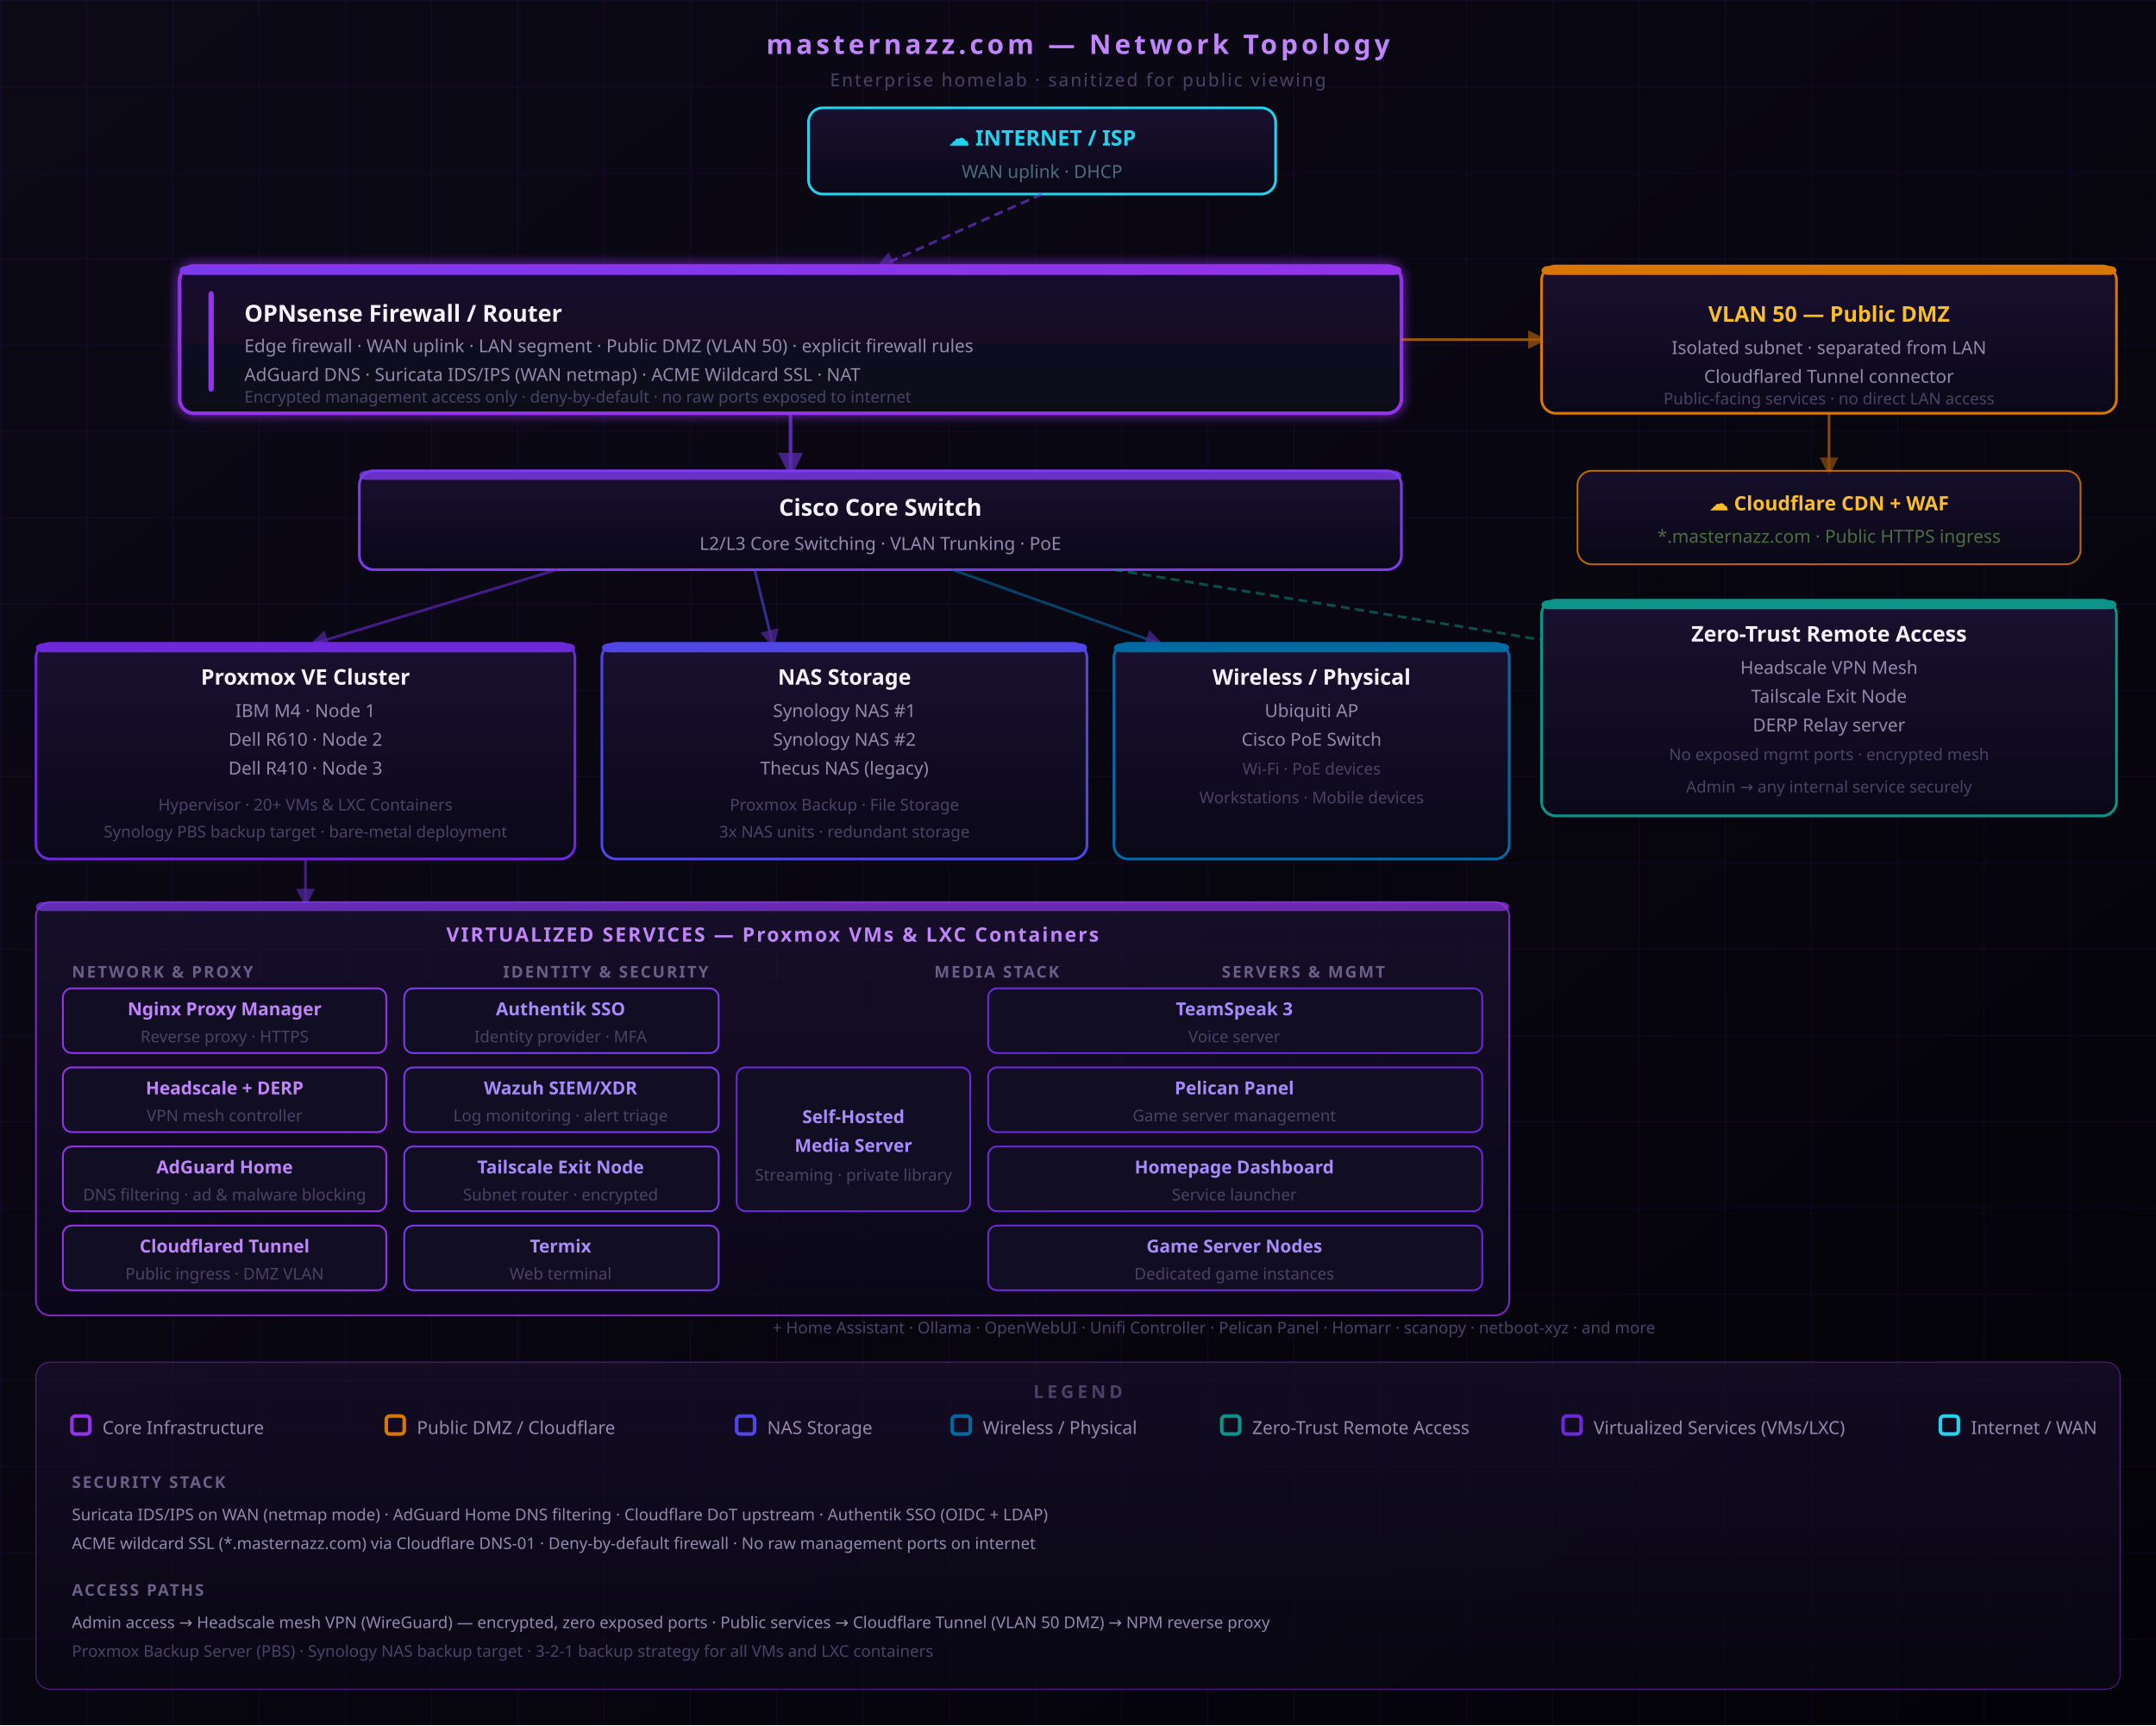
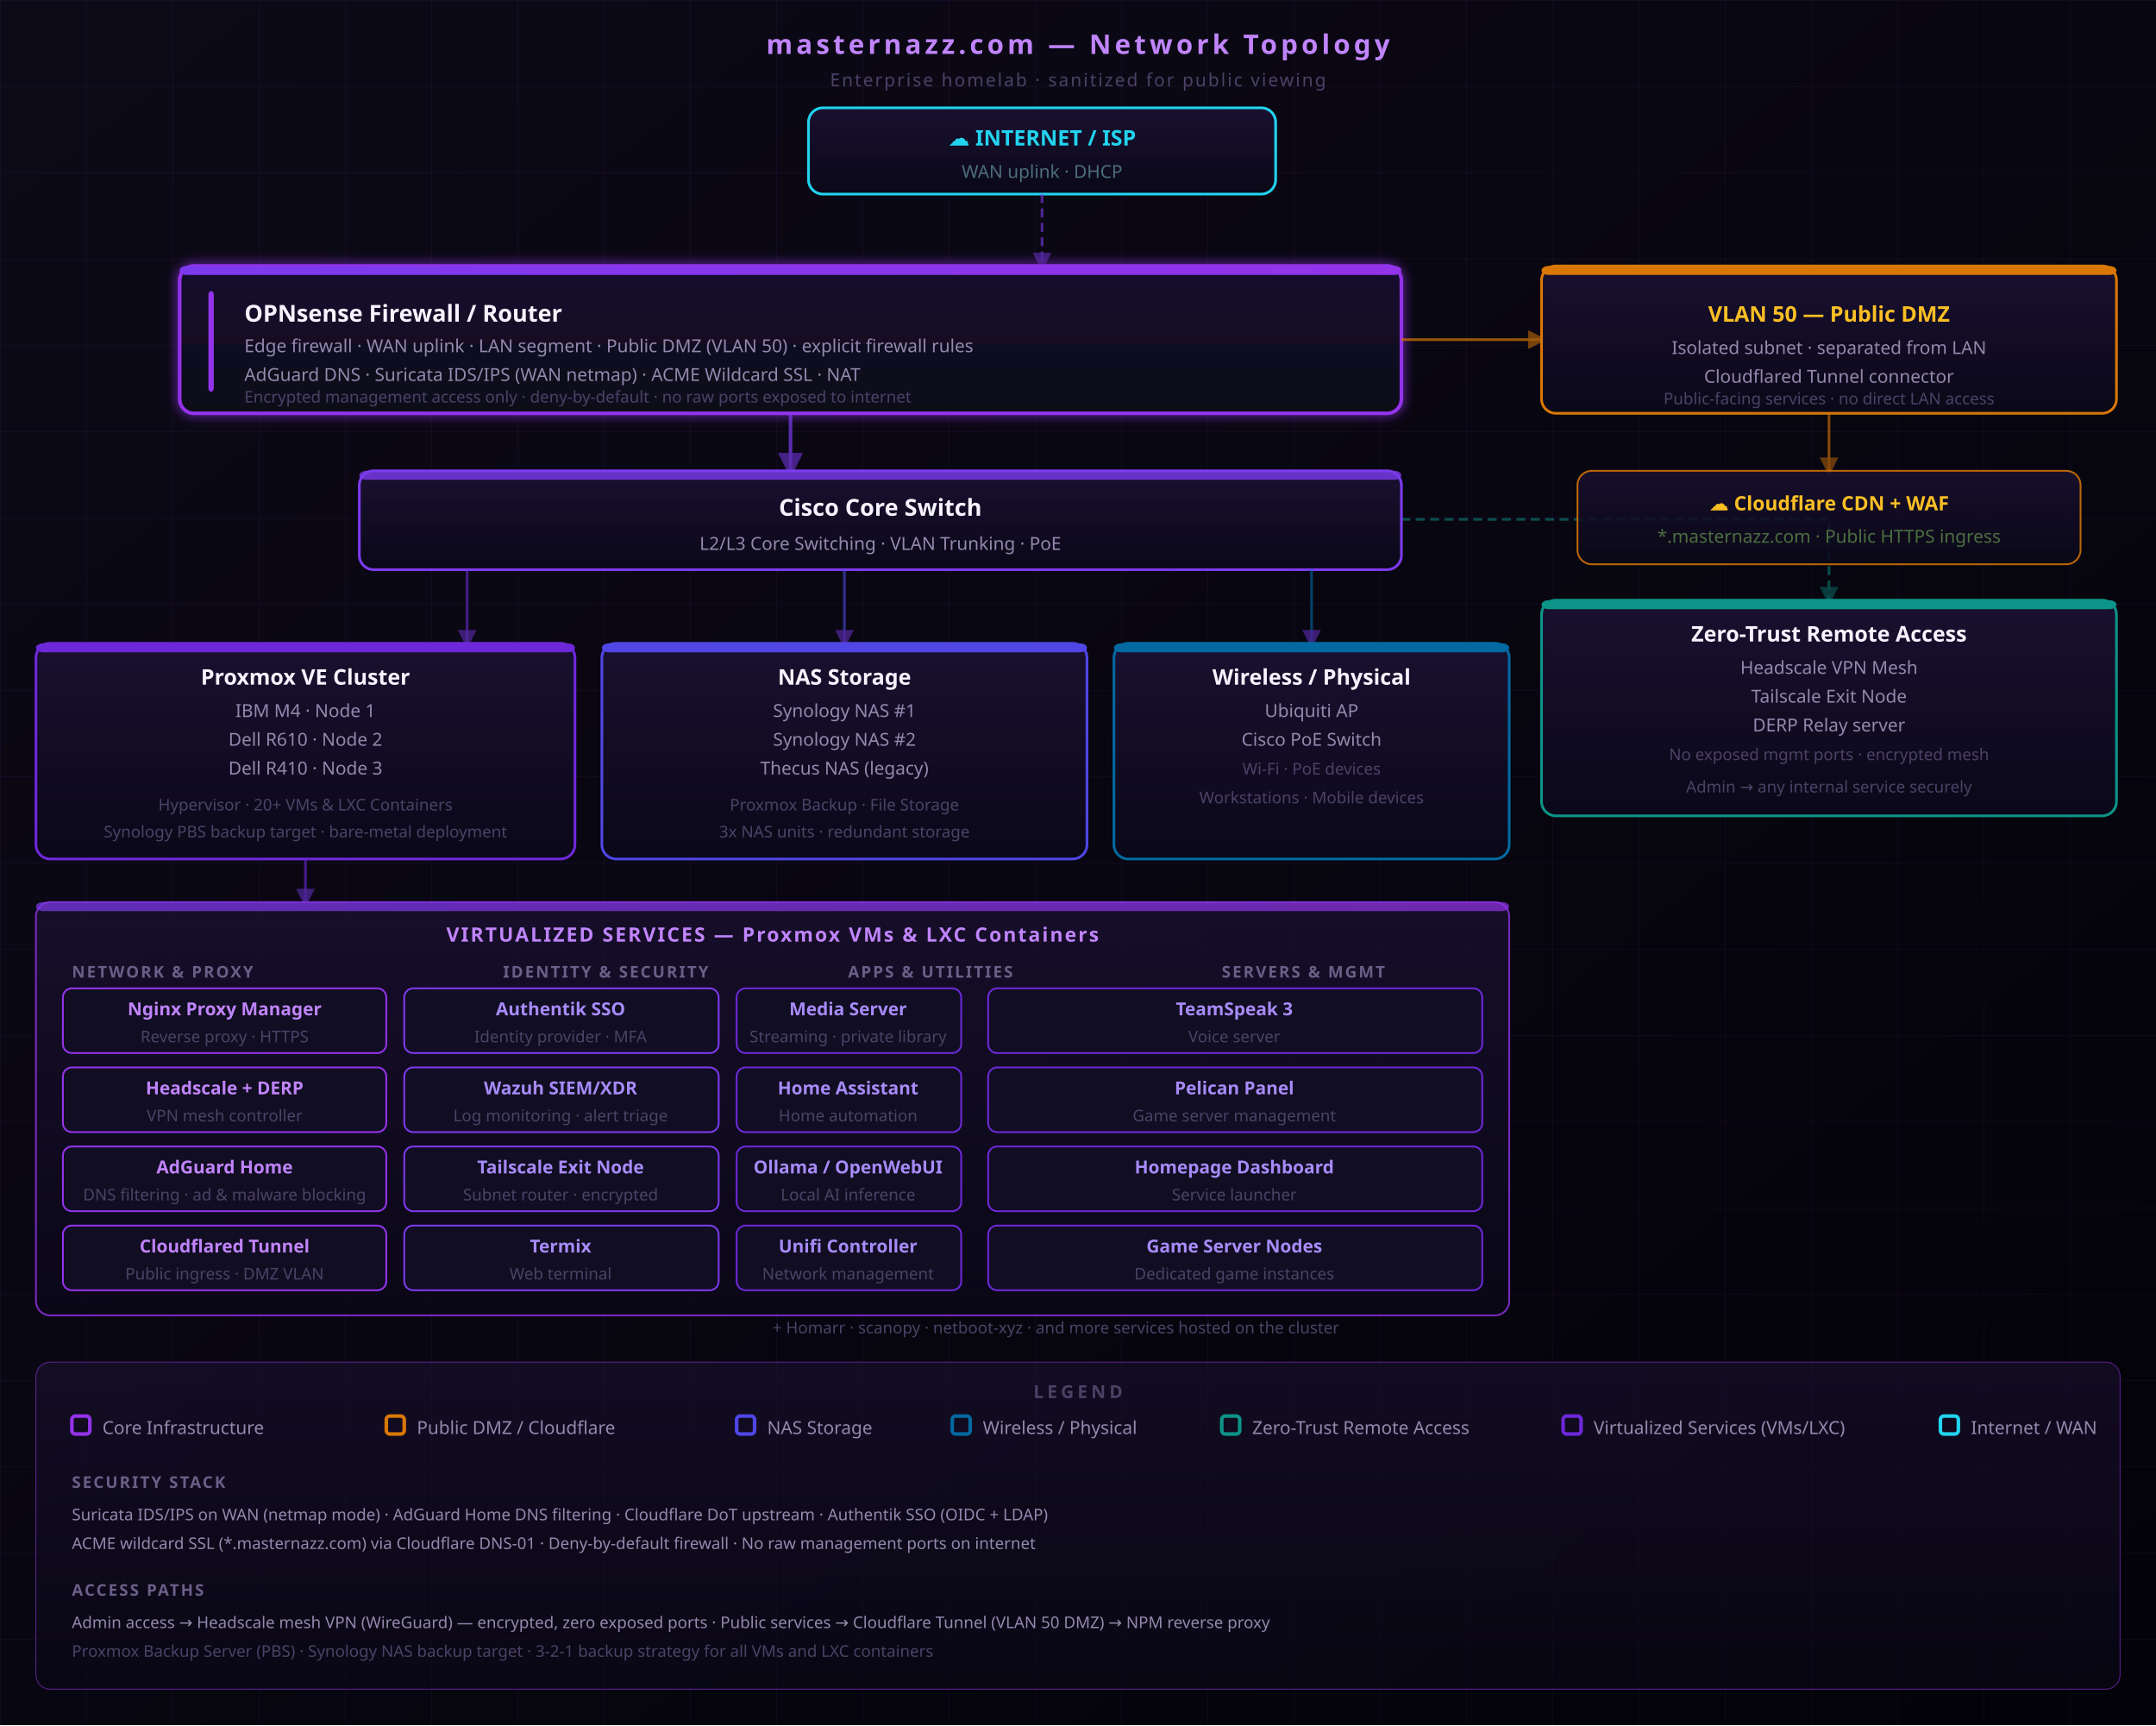
<svg xmlns="http://www.w3.org/2000/svg" width="1200" height="960" viewBox="0 0 1200 960" font-family="'Segoe UI', system-ui, sans-serif">
  <defs>
    <linearGradient id="bg" x1="0" y1="0" x2="1" y2="1" gradientUnits="objectBoundingBox">
      <stop offset="0%" stop-color="#0d0a18" />
      <stop offset="100%" stop-color="#030208" />
    </linearGradient>
    <linearGradient id="card" x1="0" y1="0" x2="0" y2="1" gradientUnits="objectBoundingBox">
      <stop offset="0%" stop-color="#1a1030" />
      <stop offset="100%" stop-color="#0a0818" />
    </linearGradient>
    <linearGradient id="purpleBar" x1="0" y1="0" x2="1" y2="0" gradientUnits="objectBoundingBox">
      <stop offset="0%" stop-color="#7c3aed" />
      <stop offset="100%" stop-color="#9333ea" />
    </linearGradient>
    <pattern id="grid" width="48" height="48" patternUnits="userSpaceOnUse">
      <path d="M 48 0 L 0 0 0 48" fill="none" stroke="#9333ea" stroke-width="0.2" opacity="0.35" />
    </pattern>
    <filter id="glow">
      <feGaussianBlur in="SourceGraphic" stdDeviation="3" result="b" />
      <feMerge>
        <feMergeNode in="b" />
        <feMergeNode in="SourceGraphic" />
      </feMerge>
    </filter>
    <marker id="arr" markerWidth="7" markerHeight="7" refX="5" refY="3.5" orient="auto">
      <path d="M0,0 L0,7 L7,3.5 z" fill="#7c3aed" opacity="0.75" />
    </marker>
    <marker id="arrOrange" markerWidth="7" markerHeight="7" refX="5" refY="3.5" orient="auto">
      <path d="M0,0 L0,7 L7,3.5 z" fill="#d97706" opacity="0.75" />
    </marker>
    <marker id="arrTeal" markerWidth="7" markerHeight="7" refX="5" refY="3.5" orient="auto">
      <path d="M0,0 L0,7 L7,3.5 z" fill="#0d9488" opacity="0.75" />
    </marker>
  </defs>
  <rect width="1200" height="960" fill="url(#bg)" />
  <rect width="1200" height="960" fill="url(#grid)" />
  <text x="600" y="30" text-anchor="middle" fill="#c084fc" font-size="15" font-weight="700" letter-spacing="2">masternazz.com — Network Topology</text>
  <text x="600" y="48" text-anchor="middle" fill="#4b4266" font-size="10" letter-spacing="1">Enterprise homelab · sanitized for public viewing</text>
  <rect x="450" y="60" width="260" height="48" rx="8" fill="url(#card)" stroke="#22d3ee" stroke-width="1.5" />
  <text x="580" y="81" text-anchor="middle" fill="#22d3ee" font-size="12" font-weight="700">☁  INTERNET / ISP</text>
  <text x="580" y="99" text-anchor="middle" fill="#4b6e7a" font-size="10">WAN uplink · DHCP</text>
-   <line x1="580" y1="108" x2="490" y2="148" stroke="#7c3aed" stroke-width="1.5" stroke-dasharray="5,3" opacity="0.6" marker-end="url(#arr)" />
+   <line x1="580" y1="108" x2="580" y2="148" stroke="#7c3aed" stroke-width="1.5" stroke-dasharray="5,3" opacity="0.6" marker-end="url(#arr)" />
  <rect x="100" y="148" width="680" height="82" rx="8" fill="url(#card)" stroke="#9333ea" stroke-width="2" filter="url(#glow)" />
  <rect x="100" y="148" width="680" height="5" rx="4" fill="url(#purpleBar)" />
  <rect x="116" y="162" width="3" height="56" rx="2" fill="#9333ea" />
  <text x="136" y="179" fill="#f6f3ff" font-size="13" font-weight="700">OPNsense Firewall / Router</text>
  <text x="136" y="196" fill="#9488ad" font-size="10">Edge firewall · WAN uplink · LAN segment · Public DMZ (VLAN 50) · explicit firewall rules</text>
  <text x="136" y="212" fill="#9488ad" font-size="10">AdGuard DNS · Suricata IDS/IPS (WAN netmap) · ACME Wildcard SSL · NAT</text>
  <text x="136" y="224" fill="#4b4266" font-size="9">Encrypted management access only · deny-by-default · no raw ports exposed to internet</text>
  <line x1="780" y1="189" x2="858" y2="189" stroke="#d97706" stroke-width="1.5" opacity="0.7" marker-end="url(#arrOrange)" />
  <rect x="858" y="148" width="320" height="82" rx="8" fill="url(#card)" stroke="#d97706" stroke-width="1.5" />
  <rect x="858" y="148" width="320" height="5" rx="4" fill="#d97706" />
  <text x="1018" y="179" text-anchor="middle" fill="#fbbf24" font-size="12" font-weight="700">VLAN 50 — Public DMZ</text>
  <text x="1018" y="197" text-anchor="middle" fill="#9488ad" font-size="10">Isolated subnet · separated from LAN</text>
  <text x="1018" y="213" text-anchor="middle" fill="#9488ad" font-size="10">Cloudflared Tunnel connector</text>
  <text x="1018" y="225" text-anchor="middle" fill="#4b4266" font-size="9">Public-facing services · no direct LAN access</text>
  <line x1="1018" y1="230" x2="1018" y2="262" stroke="#d97706" stroke-width="1.5" opacity="0.6" marker-end="url(#arrOrange)" />
+   <path d="M780,289 L1018,289 L1018,334" fill="none" stroke="#0d9488" stroke-width="1.5" stroke-dasharray="5,3" stroke-linejoin="round" opacity="0.5" marker-end="url(#arrTeal)" />
  <rect x="878" y="262" width="280" height="52" rx="8" fill="url(#card)" stroke="#d97706" stroke-width="1" opacity="0.85" />
  <text x="1018" y="284" text-anchor="middle" fill="#fbbf24" font-size="11" font-weight="600">☁  Cloudflare CDN + WAF</text>
  <text x="1018" y="302" text-anchor="middle" fill="#4b6e40" font-size="10">*.masternazz.com · Public HTTPS ingress</text>
  <line x1="440" y1="230" x2="440" y2="262" stroke="#7c3aed" stroke-width="2" opacity="0.7" marker-end="url(#arr)" />
  <rect x="200" y="262" width="580" height="55" rx="8" fill="url(#card)" stroke="#7c3aed" stroke-width="1.5" />
  <rect x="200" y="262" width="580" height="5" rx="4" fill="#7c3aed" opacity="0.8" />
  <text x="490" y="287" text-anchor="middle" fill="#f6f3ff" font-size="13" font-weight="700">Cisco Core Switch</text>
  <text x="490" y="306" text-anchor="middle" fill="#9488ad" font-size="10">L2/L3 Core Switching · VLAN Trunking · PoE</text>
-   <line x1="310" y1="317" x2="175" y2="358" stroke="#6d28d9" stroke-width="1.5" opacity="0.6" marker-end="url(#arr)" />
-   <line x1="420" y1="317" x2="430" y2="358" stroke="#4f46e5" stroke-width="1.5" opacity="0.6" marker-end="url(#arr)" />
-   <line x1="530" y1="317" x2="645" y2="358" stroke="#0369a1" stroke-width="1.5" opacity="0.6" marker-end="url(#arr)" />
-   <line x1="620" y1="317" x2="870" y2="358" stroke="#0d9488" stroke-width="1.5" stroke-dasharray="5,3" opacity="0.5" marker-end="url(#arrTeal)" />
+   <line x1="260" y1="317" x2="260" y2="358" stroke="#6d28d9" stroke-width="1.5" opacity="0.6" marker-end="url(#arr)" />
+   <line x1="470" y1="317" x2="470" y2="358" stroke="#4f46e5" stroke-width="1.5" opacity="0.6" marker-end="url(#arr)" />
+   <line x1="730" y1="317" x2="730" y2="358" stroke="#0369a1" stroke-width="1.5" opacity="0.6" marker-end="url(#arr)" />
  <rect x="20" y="358" width="300" height="120" rx="8" fill="url(#card)" stroke="#6d28d9" stroke-width="1.5" />
  <rect x="20" y="358" width="300" height="5" rx="4" fill="#6d28d9" />
  <text x="170" y="381" text-anchor="middle" fill="#f6f3ff" font-size="12" font-weight="700">Proxmox VE Cluster</text>
  <text x="170" y="399" text-anchor="middle" fill="#9488ad" font-size="10">IBM M4 · Node 1</text>
  <text x="170" y="415" text-anchor="middle" fill="#9488ad" font-size="10">Dell R610 · Node 2</text>
  <text x="170" y="431" text-anchor="middle" fill="#9488ad" font-size="10">Dell R410 · Node 3</text>
  <text x="170" y="451" text-anchor="middle" fill="#4b4266" font-size="9">Hypervisor · 20+ VMs &amp; LXC Containers</text>
  <text x="170" y="466" text-anchor="middle" fill="#4b4266" font-size="9">Synology PBS backup target · bare-metal deployment</text>
  <rect x="335" y="358" width="270" height="120" rx="8" fill="url(#card)" stroke="#4f46e5" stroke-width="1.5" />
  <rect x="335" y="358" width="270" height="5" rx="4" fill="#4f46e5" />
  <text x="470" y="381" text-anchor="middle" fill="#f6f3ff" font-size="12" font-weight="700">NAS Storage</text>
  <text x="470" y="399" text-anchor="middle" fill="#9488ad" font-size="10">Synology NAS #1</text>
  <text x="470" y="415" text-anchor="middle" fill="#9488ad" font-size="10">Synology NAS #2</text>
  <text x="470" y="431" text-anchor="middle" fill="#9488ad" font-size="10">Thecus NAS (legacy)</text>
  <text x="470" y="451" text-anchor="middle" fill="#4b4266" font-size="9">Proxmox Backup · File Storage</text>
  <text x="470" y="466" text-anchor="middle" fill="#4b4266" font-size="9">3x NAS units · redundant storage</text>
  <rect x="620" y="358" width="220" height="120" rx="8" fill="url(#card)" stroke="#0369a1" stroke-width="1.5" />
  <rect x="620" y="358" width="220" height="5" rx="4" fill="#0369a1" />
  <text x="730" y="381" text-anchor="middle" fill="#f6f3ff" font-size="12" font-weight="700">Wireless / Physical</text>
  <text x="730" y="399" text-anchor="middle" fill="#9488ad" font-size="10">Ubiquiti AP</text>
  <text x="730" y="415" text-anchor="middle" fill="#9488ad" font-size="10">Cisco PoE Switch</text>
  <text x="730" y="431" text-anchor="middle" fill="#4b4266" font-size="9">Wi-Fi · PoE devices</text>
  <text x="730" y="447" text-anchor="middle" fill="#4b4266" font-size="9">Workstations · Mobile devices</text>
  <rect x="858" y="334" width="320" height="120" rx="8" fill="url(#card)" stroke="#0d9488" stroke-width="1.5" />
  <rect x="858" y="334" width="320" height="5" rx="4" fill="#0d9488" />
  <text x="1018" y="357" text-anchor="middle" fill="#f6f3ff" font-size="12" font-weight="700">Zero-Trust Remote Access</text>
  <text x="1018" y="375" text-anchor="middle" fill="#9488ad" font-size="10">Headscale VPN Mesh</text>
  <text x="1018" y="391" text-anchor="middle" fill="#9488ad" font-size="10">Tailscale Exit Node</text>
  <text x="1018" y="407" text-anchor="middle" fill="#9488ad" font-size="10">DERP Relay server</text>
  <text x="1018" y="423" text-anchor="middle" fill="#4b4266" font-size="9">No exposed mgmt ports · encrypted mesh</text>
  <text x="1018" y="441" text-anchor="middle" fill="#4b4266" font-size="9">Admin → any internal service securely</text>
  <line x1="170" y1="478" x2="170" y2="502" stroke="#6d28d9" stroke-width="1.5" opacity="0.6" marker-end="url(#arr)" />
  <rect x="20" y="502" width="820" height="230" rx="8" fill="url(#card)" stroke="#9333ea" stroke-width="1" opacity="0.8" />
  <rect x="20" y="502" width="820" height="5" rx="4" fill="url(#purpleBar)" opacity="0.7" />
  <text x="430" y="524" text-anchor="middle" fill="#c084fc" font-size="11" font-weight="700" letter-spacing="1">VIRTUALIZED SERVICES — Proxmox VMs &amp; LXC Containers</text>
  <text x="40" y="544" fill="#6b5f88" font-size="9" font-weight="700" letter-spacing="1">NETWORK &amp; PROXY</text>
  <text x="280" y="544" fill="#6b5f88" font-size="9" font-weight="700" letter-spacing="1">IDENTITY &amp; SECURITY</text>
-   <text x="520" y="544" fill="#6b5f88" font-size="9" font-weight="700" letter-spacing="1">MEDIA STACK</text>
+   <text x="472" y="544" fill="#6b5f88" font-size="9" font-weight="700" letter-spacing="1">APPS &amp; UTILITIES</text>
  <text x="680" y="544" fill="#6b5f88" font-size="9" font-weight="700" letter-spacing="1">SERVERS &amp; MGMT</text>
  <rect x="35" y="550" width="180" height="36" rx="5" fill="#110d22" stroke="#9333ea" stroke-width="1" />
  <text x="125" y="565" text-anchor="middle" fill="#c084fc" font-size="10" font-weight="600">Nginx Proxy Manager</text>
  <text x="125" y="580" text-anchor="middle" fill="#4b4266" font-size="9">Reverse proxy · HTTPS</text>
  <rect x="35" y="594" width="180" height="36" rx="5" fill="#110d22" stroke="#9333ea" stroke-width="1" />
  <text x="125" y="609" text-anchor="middle" fill="#c084fc" font-size="10" font-weight="600">Headscale + DERP</text>
  <text x="125" y="624" text-anchor="middle" fill="#4b4266" font-size="9">VPN mesh controller</text>
  <rect x="35" y="638" width="180" height="36" rx="5" fill="#110d22" stroke="#9333ea" stroke-width="1" />
  <text x="125" y="653" text-anchor="middle" fill="#c084fc" font-size="10" font-weight="600">AdGuard Home</text>
  <text x="125" y="668" text-anchor="middle" fill="#4b4266" font-size="9">DNS filtering · ad &amp; malware blocking</text>
  <rect x="35" y="682" width="180" height="36" rx="5" fill="#110d22" stroke="#9333ea" stroke-width="1" />
  <text x="125" y="697" text-anchor="middle" fill="#c084fc" font-size="10" font-weight="600">Cloudflared Tunnel</text>
  <text x="125" y="712" text-anchor="middle" fill="#4b4266" font-size="9">Public ingress · DMZ VLAN</text>
  <rect x="225" y="550" width="175" height="36" rx="5" fill="#110d22" stroke="#7c3aed" stroke-width="1" />
  <text x="312" y="565" text-anchor="middle" fill="#a78bfa" font-size="10" font-weight="600">Authentik SSO</text>
  <text x="312" y="580" text-anchor="middle" fill="#4b4266" font-size="9">Identity provider · MFA</text>
  <rect x="225" y="594" width="175" height="36" rx="5" fill="#110d22" stroke="#7c3aed" stroke-width="1" />
  <text x="312" y="609" text-anchor="middle" fill="#a78bfa" font-size="10" font-weight="600">Wazuh SIEM/XDR</text>
  <text x="312" y="624" text-anchor="middle" fill="#4b4266" font-size="9">Log monitoring · alert triage</text>
  <rect x="225" y="638" width="175" height="36" rx="5" fill="#110d22" stroke="#7c3aed" stroke-width="1" />
  <text x="312" y="653" text-anchor="middle" fill="#a78bfa" font-size="10" font-weight="600">Tailscale Exit Node</text>
  <text x="312" y="668" text-anchor="middle" fill="#4b4266" font-size="9">Subnet router · encrypted</text>
  <rect x="225" y="682" width="175" height="36" rx="5" fill="#110d22" stroke="#7c3aed" stroke-width="1" />
  <text x="312" y="697" text-anchor="middle" fill="#a78bfa" font-size="10" font-weight="600">Termix</text>
  <text x="312" y="712" text-anchor="middle" fill="#4b4266" font-size="9">Web terminal</text>
-   <rect x="410" y="594" width="130" height="80" rx="5" fill="#110d22" stroke="#6d28d9" stroke-width="1" />
-   <text x="475" y="625" text-anchor="middle" fill="#a78bfa" font-size="10" font-weight="600">Self-Hosted</text>
-   <text x="475" y="641" text-anchor="middle" fill="#a78bfa" font-size="10" font-weight="600">Media Server</text>
-   <text x="475" y="657" text-anchor="middle" fill="#4b4266" font-size="9">Streaming · private library</text>
+   <rect x="410" y="550" width="125" height="36" rx="5" fill="#110d22" stroke="#6d28d9" stroke-width="1" />
+   <text x="472" y="565" text-anchor="middle" fill="#a78bfa" font-size="10" font-weight="600">Media Server</text>
+   <text x="472" y="580" text-anchor="middle" fill="#4b4266" font-size="9">Streaming · private library</text>
+   <rect x="410" y="594" width="125" height="36" rx="5" fill="#110d22" stroke="#6d28d9" stroke-width="1" />
+   <text x="472" y="609" text-anchor="middle" fill="#a78bfa" font-size="10" font-weight="600">Home Assistant</text>
+   <text x="472" y="624" text-anchor="middle" fill="#4b4266" font-size="9">Home automation</text>
+   <rect x="410" y="638" width="125" height="36" rx="5" fill="#110d22" stroke="#6d28d9" stroke-width="1" />
+   <text x="472" y="653" text-anchor="middle" fill="#a78bfa" font-size="10" font-weight="600">Ollama / OpenWebUI</text>
+   <text x="472" y="668" text-anchor="middle" fill="#4b4266" font-size="9">Local AI inference</text>
+   <rect x="410" y="682" width="125" height="36" rx="5" fill="#110d22" stroke="#6d28d9" stroke-width="1" />
+   <text x="472" y="697" text-anchor="middle" fill="#a78bfa" font-size="10" font-weight="600">Unifi Controller</text>
+   <text x="472" y="712" text-anchor="middle" fill="#4b4266" font-size="9">Network management</text>
  <rect x="550" y="550" width="275" height="36" rx="5" fill="#110d22" stroke="#6d28d9" stroke-width="1" />
  <text x="687" y="565" text-anchor="middle" fill="#a78bfa" font-size="10" font-weight="600">TeamSpeak 3</text>
  <text x="687" y="580" text-anchor="middle" fill="#4b4266" font-size="9">Voice server</text>
  <rect x="550" y="594" width="275" height="36" rx="5" fill="#110d22" stroke="#6d28d9" stroke-width="1" />
  <text x="687" y="609" text-anchor="middle" fill="#a78bfa" font-size="10" font-weight="600">Pelican Panel</text>
  <text x="687" y="624" text-anchor="middle" fill="#4b4266" font-size="9">Game server management</text>
  <rect x="550" y="638" width="275" height="36" rx="5" fill="#110d22" stroke="#6d28d9" stroke-width="1" />
  <text x="687" y="653" text-anchor="middle" fill="#a78bfa" font-size="10" font-weight="600">Homepage Dashboard</text>
  <text x="687" y="668" text-anchor="middle" fill="#4b4266" font-size="9">Service launcher</text>
  <rect x="550" y="682" width="275" height="36" rx="5" fill="#110d22" stroke="#6d28d9" stroke-width="1" />
  <text x="687" y="697" text-anchor="middle" fill="#a78bfa" font-size="10" font-weight="600">Game Server Nodes</text>
  <text x="687" y="712" text-anchor="middle" fill="#4b4266" font-size="9">Dedicated game instances</text>
-   <text x="430" y="742" fill="#4b4266" font-size="9">+ Home Assistant · Ollama · OpenWebUI · Unifi Controller · Pelican Panel · Homarr · scanopy · netboot-xyz · and more</text>
+   <text x="430" y="742" fill="#4b4266" font-size="9">+ Homarr · scanopy · netboot-xyz · and more services hosted on the cluster</text>
  <rect x="20" y="758" width="1160" height="182" rx="8" fill="url(#card)" stroke="#9333ea" stroke-width="0.5" opacity="0.6" />
  <text x="600" y="778" text-anchor="middle" fill="#4b4266" font-size="10" font-weight="700" letter-spacing="2">LEGEND</text>
  <rect x="40" y="788" width="10" height="10" rx="2" fill="none" stroke="#9333ea" stroke-width="2" />
  <text x="57" y="798" fill="#9488ad" font-size="10">Core Infrastructure</text>
  <rect x="215" y="788" width="10" height="10" rx="2" fill="none" stroke="#d97706" stroke-width="2" />
  <text x="232" y="798" fill="#9488ad" font-size="10">Public DMZ / Cloudflare</text>
  <rect x="410" y="788" width="10" height="10" rx="2" fill="none" stroke="#4f46e5" stroke-width="2" />
  <text x="427" y="798" fill="#9488ad" font-size="10">NAS Storage</text>
  <rect x="530" y="788" width="10" height="10" rx="2" fill="none" stroke="#0369a1" stroke-width="2" />
  <text x="547" y="798" fill="#9488ad" font-size="10">Wireless / Physical</text>
  <rect x="680" y="788" width="10" height="10" rx="2" fill="none" stroke="#0d9488" stroke-width="2" />
  <text x="697" y="798" fill="#9488ad" font-size="10">Zero-Trust Remote Access</text>
  <rect x="870" y="788" width="10" height="10" rx="2" fill="none" stroke="#6d28d9" stroke-width="2" />
  <text x="887" y="798" fill="#9488ad" font-size="10">Virtualized Services (VMs/LXC)</text>
  <rect x="1080" y="788" width="10" height="10" rx="2" fill="none" stroke="#22d3ee" stroke-width="2" />
  <text x="1097" y="798" fill="#9488ad" font-size="10">Internet / WAN</text>
  <text x="40" y="828" fill="#6b5f88" font-size="9" font-weight="700" letter-spacing="1">SECURITY STACK</text>
  <text x="40" y="846" fill="#9488ad" font-size="9">Suricata IDS/IPS on WAN (netmap mode) · AdGuard Home DNS filtering · Cloudflare DoT upstream · Authentik SSO (OIDC + LDAP)</text>
  <text x="40" y="862" fill="#9488ad" font-size="9">ACME wildcard SSL (*.masternazz.com) via Cloudflare DNS-01 · Deny-by-default firewall · No raw management ports on internet</text>
  <text x="40" y="888" fill="#6b5f88" font-size="9" font-weight="700" letter-spacing="1">ACCESS PATHS</text>
  <text x="40" y="906" fill="#9488ad" font-size="9">Admin access → Headscale mesh VPN (WireGuard) — encrypted, zero exposed ports · Public services → Cloudflare Tunnel (VLAN 50 DMZ) → NPM reverse proxy</text>
  <text x="40" y="922" fill="#4b4266" font-size="9">Proxmox Backup Server (PBS) · Synology NAS backup target · 3-2-1 backup strategy for all VMs and LXC containers</text>
</svg>
